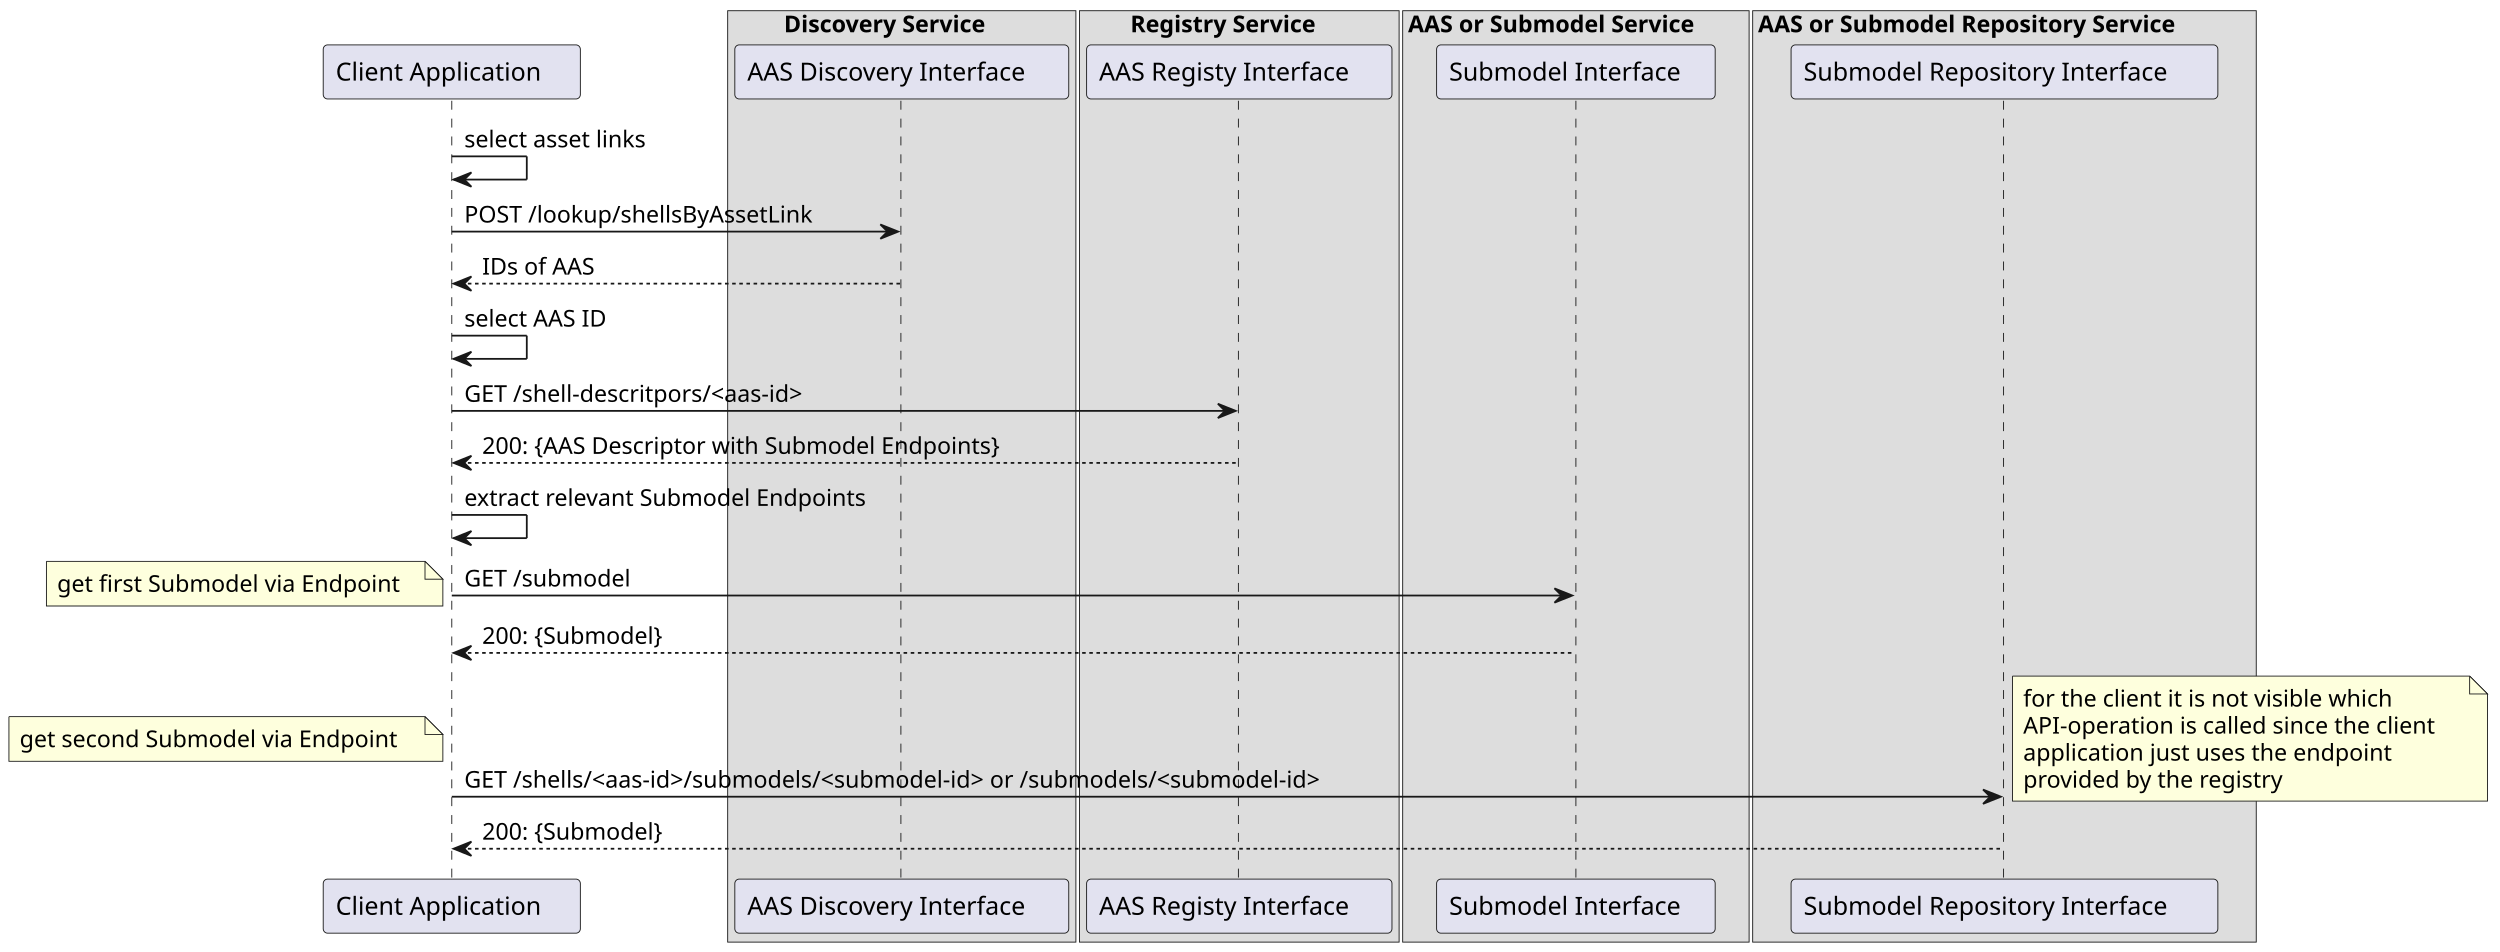
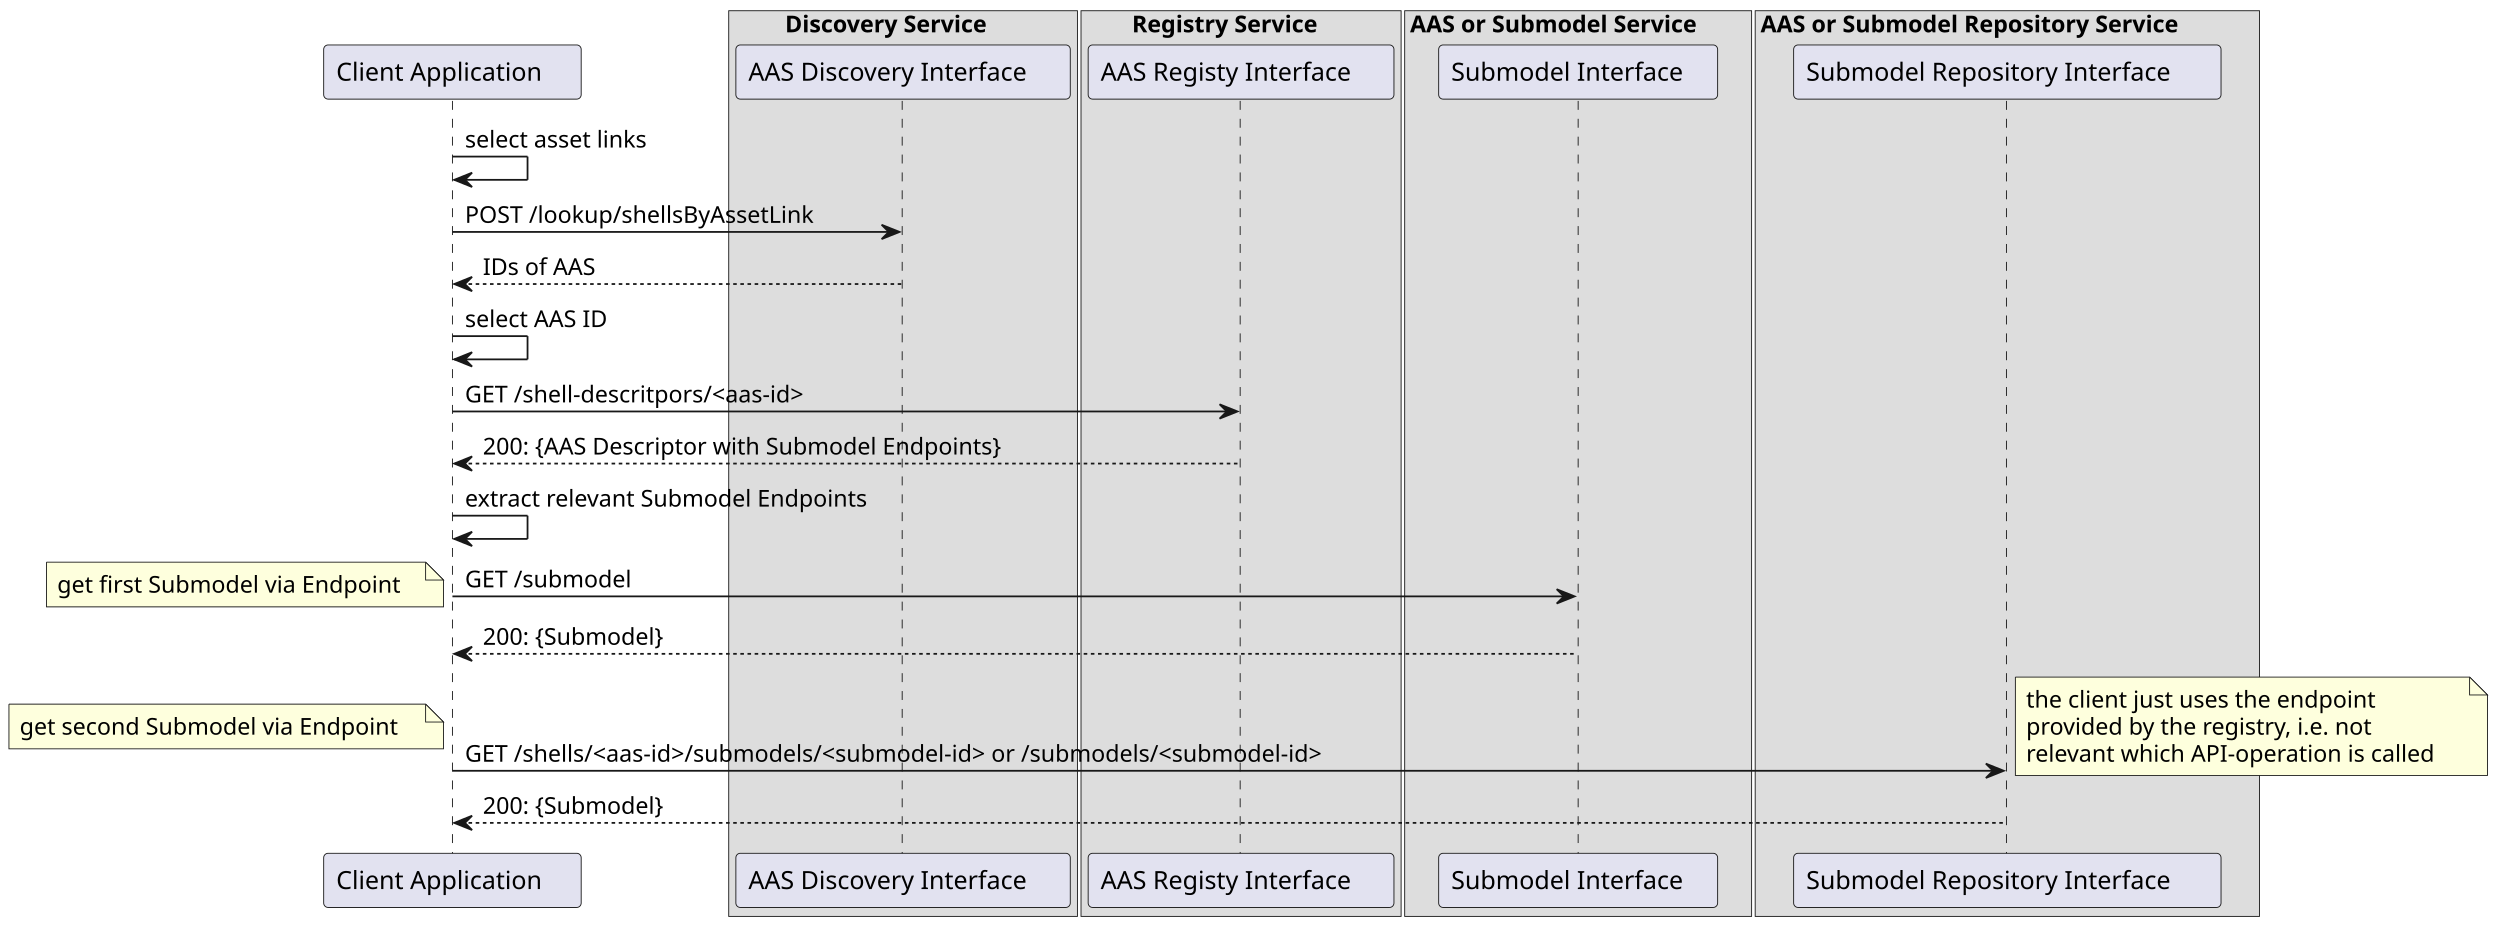
- <svg xmlns="http://www.w3.org/2000/svg" contentStyleType="text/css" height="533px" preserveAspectRatio="none" style="width:1400px;height:533px;background:#FFFFFF;" version="1.1" viewBox="0 0 1400 533" width="1400px" zoomAndPan="magnify">
+ <svg xmlns="http://www.w3.org/2000/svg" contentStyleType="text/css" height="518px" preserveAspectRatio="none" style="width:1398px;height:518px;background:#FFFFFF;" version="1.1" viewBox="0 0 1398 518" width="1398px" zoomAndPan="magnify">
  <defs />
  <g>
-     <rect fill="#DDDDDD" height="521.586" style="stroke:#181818;stroke-width:0.5;" width="195" x="407.5" y="6" />
+     <rect fill="#DDDDDD" height="506.453" style="stroke:#181818;stroke-width:0.5;" width="195" x="407.5" y="6" />
    <text fill="#000000" font-family="sans-serif" font-size="13" font-weight="bold" lengthAdjust="spacing" textLength="132" x="439" y="18.067">Discovery Service</text>
-     <rect fill="#DDDDDD" height="521.586" style="stroke:#181818;stroke-width:0.5;" width="179" x="604.5" y="6" />
+     <rect fill="#DDDDDD" height="506.453" style="stroke:#181818;stroke-width:0.5;" width="179" x="604.5" y="6" />
    <text fill="#000000" font-family="sans-serif" font-size="13" font-weight="bold" lengthAdjust="spacing" textLength="122" x="633" y="18.067">Registry Service</text>
-     <rect fill="#DDDDDD" height="521.586" style="stroke:#181818;stroke-width:0.5;" width="194" x="785.5" y="6" />
+     <rect fill="#DDDDDD" height="506.453" style="stroke:#181818;stroke-width:0.5;" width="194" x="785.5" y="6" />
    <text fill="#000000" font-family="sans-serif" font-size="13" font-weight="bold" lengthAdjust="spacing" textLength="188" x="788.5" y="18.067">AAS or Submodel Service</text>
-     <rect fill="#DDDDDD" height="521.586" style="stroke:#181818;stroke-width:0.5;" width="282" x="981.5" y="6" />
+     <rect fill="#DDDDDD" height="506.453" style="stroke:#181818;stroke-width:0.5;" width="282" x="981.5" y="6" />
    <text fill="#000000" font-family="sans-serif" font-size="13" font-weight="bold" lengthAdjust="spacing" textLength="276" x="984.5" y="18.067">AAS or Submodel Repository Service</text>
-     <line style="stroke:#181818;stroke-width:0.5;stroke-dasharray:5.0,5.0;" x1="253" x2="253" y1="56.43" y2="493.289" />
-     <line style="stroke:#181818;stroke-width:0.5;stroke-dasharray:5.0,5.0;" x1="504.5" x2="504.5" y1="56.43" y2="493.289" />
-     <line style="stroke:#181818;stroke-width:0.5;stroke-dasharray:5.0,5.0;" x1="693.5" x2="693.5" y1="56.43" y2="493.289" />
-     <line style="stroke:#181818;stroke-width:0.5;stroke-dasharray:5.0,5.0;" x1="882.5" x2="882.5" y1="56.43" y2="493.289" />
-     <line style="stroke:#181818;stroke-width:0.5;stroke-dasharray:5.0,5.0;" x1="1122" x2="1122" y1="56.43" y2="493.289" />
+     <line style="stroke:#181818;stroke-width:0.5;stroke-dasharray:5.0,5.0;" x1="253" x2="253" y1="56.43" y2="478.156" />
+     <line style="stroke:#181818;stroke-width:0.5;stroke-dasharray:5.0,5.0;" x1="504.5" x2="504.5" y1="56.43" y2="478.156" />
+     <line style="stroke:#181818;stroke-width:0.5;stroke-dasharray:5.0,5.0;" x1="693.5" x2="693.5" y1="56.43" y2="478.156" />
+     <line style="stroke:#181818;stroke-width:0.5;stroke-dasharray:5.0,5.0;" x1="882.5" x2="882.5" y1="56.43" y2="478.156" />
+     <line style="stroke:#181818;stroke-width:0.5;stroke-dasharray:5.0,5.0;" x1="1122" x2="1122" y1="56.43" y2="478.156" />
    <rect fill="#E2E2F0" height="30.297" rx="2.5" ry="2.5" style="stroke:#181818;stroke-width:0.5;" width="144" x="181" y="25.133" />
    <text fill="#000000" font-family="sans-serif" font-size="14" lengthAdjust="spacing" textLength="130" x="188" y="45.128">Client Application</text>
-     <rect fill="#E2E2F0" height="30.297" rx="2.5" ry="2.5" style="stroke:#181818;stroke-width:0.5;" width="144" x="181" y="492.289" />
-     <text fill="#000000" font-family="sans-serif" font-size="14" lengthAdjust="spacing" textLength="130" x="188" y="512.284">Client Application</text>
+     <rect fill="#E2E2F0" height="30.297" rx="2.5" ry="2.5" style="stroke:#181818;stroke-width:0.5;" width="144" x="181" y="477.156" />
+     <text fill="#000000" font-family="sans-serif" font-size="14" lengthAdjust="spacing" textLength="130" x="188" y="497.151">Client Application</text>
    <rect fill="#E2E2F0" height="30.297" rx="2.5" ry="2.5" style="stroke:#181818;stroke-width:0.5;" width="187" x="411.5" y="25.133" />
    <text fill="#000000" font-family="sans-serif" font-size="14" lengthAdjust="spacing" textLength="173" x="418.5" y="45.128">AAS Discovery Interface</text>
-     <rect fill="#E2E2F0" height="30.297" rx="2.5" ry="2.5" style="stroke:#181818;stroke-width:0.5;" width="187" x="411.5" y="492.289" />
-     <text fill="#000000" font-family="sans-serif" font-size="14" lengthAdjust="spacing" textLength="173" x="418.5" y="512.284">AAS Discovery Interface</text>
+     <rect fill="#E2E2F0" height="30.297" rx="2.5" ry="2.5" style="stroke:#181818;stroke-width:0.5;" width="187" x="411.5" y="477.156" />
+     <text fill="#000000" font-family="sans-serif" font-size="14" lengthAdjust="spacing" textLength="173" x="418.5" y="497.151">AAS Discovery Interface</text>
    <rect fill="#E2E2F0" height="30.297" rx="2.5" ry="2.5" style="stroke:#181818;stroke-width:0.5;" width="171" x="608.5" y="25.133" />
    <text fill="#000000" font-family="sans-serif" font-size="14" lengthAdjust="spacing" textLength="157" x="615.5" y="45.128">AAS Registy Interface</text>
-     <rect fill="#E2E2F0" height="30.297" rx="2.5" ry="2.5" style="stroke:#181818;stroke-width:0.5;" width="171" x="608.5" y="492.289" />
-     <text fill="#000000" font-family="sans-serif" font-size="14" lengthAdjust="spacing" textLength="157" x="615.5" y="512.284">AAS Registy Interface</text>
+     <rect fill="#E2E2F0" height="30.297" rx="2.5" ry="2.5" style="stroke:#181818;stroke-width:0.5;" width="171" x="608.5" y="477.156" />
+     <text fill="#000000" font-family="sans-serif" font-size="14" lengthAdjust="spacing" textLength="157" x="615.5" y="497.151">AAS Registy Interface</text>
    <rect fill="#E2E2F0" height="30.297" rx="2.5" ry="2.5" style="stroke:#181818;stroke-width:0.5;" width="156" x="804.5" y="25.133" />
    <text fill="#000000" font-family="sans-serif" font-size="14" lengthAdjust="spacing" textLength="142" x="811.5" y="45.128">Submodel Interface</text>
-     <rect fill="#E2E2F0" height="30.297" rx="2.5" ry="2.5" style="stroke:#181818;stroke-width:0.5;" width="156" x="804.5" y="492.289" />
-     <text fill="#000000" font-family="sans-serif" font-size="14" lengthAdjust="spacing" textLength="142" x="811.5" y="512.284">Submodel Interface</text>
+     <rect fill="#E2E2F0" height="30.297" rx="2.5" ry="2.5" style="stroke:#181818;stroke-width:0.5;" width="156" x="804.5" y="477.156" />
+     <text fill="#000000" font-family="sans-serif" font-size="14" lengthAdjust="spacing" textLength="142" x="811.5" y="497.151">Submodel Interface</text>
    <rect fill="#E2E2F0" height="30.297" rx="2.5" ry="2.5" style="stroke:#181818;stroke-width:0.5;" width="239" x="1003" y="25.133" />
    <text fill="#000000" font-family="sans-serif" font-size="14" lengthAdjust="spacing" textLength="225" x="1010" y="45.128">Submodel Repository Interface</text>
-     <rect fill="#E2E2F0" height="30.297" rx="2.5" ry="2.5" style="stroke:#181818;stroke-width:0.5;" width="239" x="1003" y="492.289" />
-     <text fill="#000000" font-family="sans-serif" font-size="14" lengthAdjust="spacing" textLength="225" x="1010" y="512.284">Submodel Repository Interface</text>
+     <rect fill="#E2E2F0" height="30.297" rx="2.5" ry="2.5" style="stroke:#181818;stroke-width:0.5;" width="239" x="1003" y="477.156" />
+     <text fill="#000000" font-family="sans-serif" font-size="14" lengthAdjust="spacing" textLength="225" x="1010" y="497.151">Submodel Repository Interface</text>
    <line style="stroke:#181818;stroke-width:1.0;" x1="253" x2="295" y1="87.562" y2="87.562" />
    <line style="stroke:#181818;stroke-width:1.0;" x1="295" x2="295" y1="87.562" y2="100.562" />
    <line style="stroke:#181818;stroke-width:1.0;" x1="254" x2="295" y1="100.562" y2="100.562" />
    <polygon fill="#181818" points="264,96.562,254,100.562,264,104.562,260,100.562" style="stroke:#181818;stroke-width:1.0;" />
    <text fill="#000000" font-family="sans-serif" font-size="13" lengthAdjust="spacing" textLength="109" x="260" y="82.497">select asset links</text>
    <polygon fill="#181818" points="493,125.695,503,129.695,493,133.695,497,129.695" style="stroke:#181818;stroke-width:1.0;" />
    <line style="stroke:#181818;stroke-width:1.0;" x1="253" x2="499" y1="129.695" y2="129.695" />
    <text fill="#000000" font-family="sans-serif" font-size="13" lengthAdjust="spacing" textLength="201" x="260" y="124.629">POST /lookup/shellsByAssetLink</text>
    <polygon fill="#181818" points="264,154.828,254,158.828,264,162.828,260,158.828" style="stroke:#181818;stroke-width:1.0;" />
    <line style="stroke:#181818;stroke-width:1.0;stroke-dasharray:2.0,2.0;" x1="258" x2="504" y1="158.828" y2="158.828" />
    <text fill="#000000" font-family="sans-serif" font-size="13" lengthAdjust="spacing" textLength="67" x="270" y="153.762">IDs of AAS</text>
    <line style="stroke:#181818;stroke-width:1.0;" x1="253" x2="295" y1="187.961" y2="187.961" />
    <line style="stroke:#181818;stroke-width:1.0;" x1="295" x2="295" y1="187.961" y2="200.961" />
    <line style="stroke:#181818;stroke-width:1.0;" x1="254" x2="295" y1="200.961" y2="200.961" />
    <polygon fill="#181818" points="264,196.961,254,200.961,264,204.961,260,200.961" style="stroke:#181818;stroke-width:1.0;" />
    <text fill="#000000" font-family="sans-serif" font-size="13" lengthAdjust="spacing" textLength="85" x="260" y="182.895">select AAS ID</text>
    <polygon fill="#181818" points="682,226.094,692,230.094,682,234.094,686,230.094" style="stroke:#181818;stroke-width:1.0;" />
    <line style="stroke:#181818;stroke-width:1.0;" x1="253" x2="688" y1="230.094" y2="230.094" />
    <text fill="#000000" font-family="sans-serif" font-size="13" lengthAdjust="spacing" textLength="202" x="260" y="225.028">GET /shell-descritpors/&lt;aas-id&gt;</text>
    <polygon fill="#181818" points="264,255.227,254,259.227,264,263.227,260,259.227" style="stroke:#181818;stroke-width:1.0;" />
    <line style="stroke:#181818;stroke-width:1.0;stroke-dasharray:2.0,2.0;" x1="258" x2="693" y1="259.227" y2="259.227" />
    <text fill="#000000" font-family="sans-serif" font-size="13" lengthAdjust="spacing" textLength="313" x="270" y="254.161">200: {AAS Descriptor with Submodel Endpoints}</text>
    <line style="stroke:#181818;stroke-width:1.0;" x1="253" x2="295" y1="288.359" y2="288.359" />
    <line style="stroke:#181818;stroke-width:1.0;" x1="295" x2="295" y1="288.359" y2="301.359" />
    <line style="stroke:#181818;stroke-width:1.0;" x1="254" x2="295" y1="301.359" y2="301.359" />
    <polygon fill="#181818" points="264,297.359,254,301.359,264,305.359,260,301.359" style="stroke:#181818;stroke-width:1.0;" />
    <text fill="#000000" font-family="sans-serif" font-size="13" lengthAdjust="spacing" textLength="238" x="260" y="283.293">extract relevant Submodel Endpoints</text>
    <polygon fill="#181818" points="870.5,329.492,880.5,333.492,870.5,337.492,874.5,333.492" style="stroke:#181818;stroke-width:1.0;" />
    <line style="stroke:#181818;stroke-width:1.0;" x1="253" x2="876.5" y1="333.492" y2="333.492" />
    <text fill="#000000" font-family="sans-serif" font-size="13" lengthAdjust="spacing" textLength="97" x="260" y="328.426">GET /submodel</text>
    <path d="M26,314.359 L26,339.359 L248,339.359 L248,324.359 L238,314.359 L26,314.359 " fill="#FEFFDD" style="stroke:#181818;stroke-width:0.5;" />
    <path d="M238,314.359 L238,324.359 L248,324.359 L238,314.359 " fill="#FEFFDD" style="stroke:#181818;stroke-width:0.5;" />
    <text fill="#000000" font-family="sans-serif" font-size="13" lengthAdjust="spacing" textLength="201" x="32" y="331.426">get first Submodel via Endpoint</text>
    <polygon fill="#181818" points="264,361.625,254,365.625,264,369.625,260,365.625" style="stroke:#181818;stroke-width:1.0;" />
    <line style="stroke:#181818;stroke-width:1.0;stroke-dasharray:2.0,2.0;" x1="258" x2="881.5" y1="365.625" y2="365.625" />
    <text fill="#000000" font-family="sans-serif" font-size="13" lengthAdjust="spacing" textLength="115" x="270" y="360.559">200: {Submodel}</text>
-     <polygon fill="#181818" points="1110.5,442.156,1120.5,446.156,1110.5,450.156,1114.5,446.156" style="stroke:#181818;stroke-width:1.0;" />
-     <line style="stroke:#181818;stroke-width:1.0;" x1="253" x2="1116.5" y1="446.156" y2="446.156" />
-     <text fill="#000000" font-family="sans-serif" font-size="13" lengthAdjust="spacing" textLength="508" x="260" y="441.09">GET /shells/&lt;aas-id&gt;/submodels/&lt;submodel-id&gt; or /submodels/&lt;submodel-id&gt;</text>
-     <path d="M5,401.324 L5,426.324 L248,426.324 L248,411.324 L238,401.324 L5,401.324 " fill="#FEFFDD" style="stroke:#181818;stroke-width:0.5;" />
-     <path d="M238,401.324 L238,411.324 L248,411.324 L238,401.324 " fill="#FEFFDD" style="stroke:#181818;stroke-width:0.5;" />
-     <text fill="#000000" font-family="sans-serif" font-size="13" lengthAdjust="spacing" textLength="222" x="11" y="418.391">get second Submodel via Endpoint</text>
-     <path d="M1127,378.625 L1127,448.625 L1393,448.625 L1393,388.625 L1383,378.625 L1127,378.625 " fill="#FEFFDD" style="stroke:#181818;stroke-width:0.5;" />
-     <path d="M1383,378.625 L1383,388.625 L1393,388.625 L1383,378.625 " fill="#FEFFDD" style="stroke:#181818;stroke-width:0.5;" />
-     <text fill="#000000" font-family="sans-serif" font-size="13" lengthAdjust="spacing" textLength="217" x="1133" y="395.692">for the client it is not visible which</text>
-     <text fill="#000000" font-family="sans-serif" font-size="13" lengthAdjust="spacing" textLength="241" x="1133" y="410.825">API-operation is called since the client</text>
-     <text fill="#000000" font-family="sans-serif" font-size="13" lengthAdjust="spacing" textLength="215" x="1133" y="425.957">application just uses the endpoint</text>
-     <text fill="#000000" font-family="sans-serif" font-size="13" lengthAdjust="spacing" textLength="154" x="1133" y="441.09">provided by the registry</text>
-     <polygon fill="#181818" points="264,471.289,254,475.289,264,479.289,260,475.289" style="stroke:#181818;stroke-width:1.0;" />
-     <line style="stroke:#181818;stroke-width:1.0;stroke-dasharray:2.0,2.0;" x1="258" x2="1121.5" y1="475.289" y2="475.289" />
-     <text fill="#000000" font-family="sans-serif" font-size="13" lengthAdjust="spacing" textLength="115" x="270" y="470.223">200: {Submodel}</text>
+     <polygon fill="#181818" points="1110.5,427.023,1120.5,431.023,1110.5,435.023,1114.5,431.023" style="stroke:#181818;stroke-width:1.0;" />
+     <line style="stroke:#181818;stroke-width:1.0;" x1="253" x2="1116.5" y1="431.023" y2="431.023" />
+     <text fill="#000000" font-family="sans-serif" font-size="13" lengthAdjust="spacing" textLength="508" x="260" y="425.957">GET /shells/&lt;aas-id&gt;/submodels/&lt;submodel-id&gt; or /submodels/&lt;submodel-id&gt;</text>
+     <path d="M5,393.758 L5,418.758 L248,418.758 L248,403.758 L238,393.758 L5,393.758 " fill="#FEFFDD" style="stroke:#181818;stroke-width:0.5;" />
+     <path d="M238,393.758 L238,403.758 L248,403.758 L238,393.758 " fill="#FEFFDD" style="stroke:#181818;stroke-width:0.5;" />
+     <text fill="#000000" font-family="sans-serif" font-size="13" lengthAdjust="spacing" textLength="222" x="11" y="410.825">get second Submodel via Endpoint</text>
+     <path d="M1127,378.625 L1127,433.625 L1391,433.625 L1391,388.625 L1381,378.625 L1127,378.625 " fill="#FEFFDD" style="stroke:#181818;stroke-width:0.5;" />
+     <path d="M1381,378.625 L1381,388.625 L1391,388.625 L1381,378.625 " fill="#FEFFDD" style="stroke:#181818;stroke-width:0.5;" />
+     <text fill="#000000" font-family="sans-serif" font-size="13" lengthAdjust="spacing" textLength="205" x="1133" y="395.692">the client just uses the endpoint</text>
+     <text fill="#000000" font-family="sans-serif" font-size="13" lengthAdjust="spacing" textLength="206" x="1133" y="410.825">provided by the registry, i.e. not</text>
+     <text fill="#000000" font-family="sans-serif" font-size="13" lengthAdjust="spacing" textLength="239" x="1133" y="425.957">relevant which API-operation is called</text>
+     <polygon fill="#181818" points="264,456.156,254,460.156,264,464.156,260,460.156" style="stroke:#181818;stroke-width:1.0;" />
+     <line style="stroke:#181818;stroke-width:1.0;stroke-dasharray:2.0,2.0;" x1="258" x2="1121.5" y1="460.156" y2="460.156" />
+     <text fill="#000000" font-family="sans-serif" font-size="13" lengthAdjust="spacing" textLength="115" x="270" y="455.09">200: {Submodel}</text>
  </g>
</svg>
